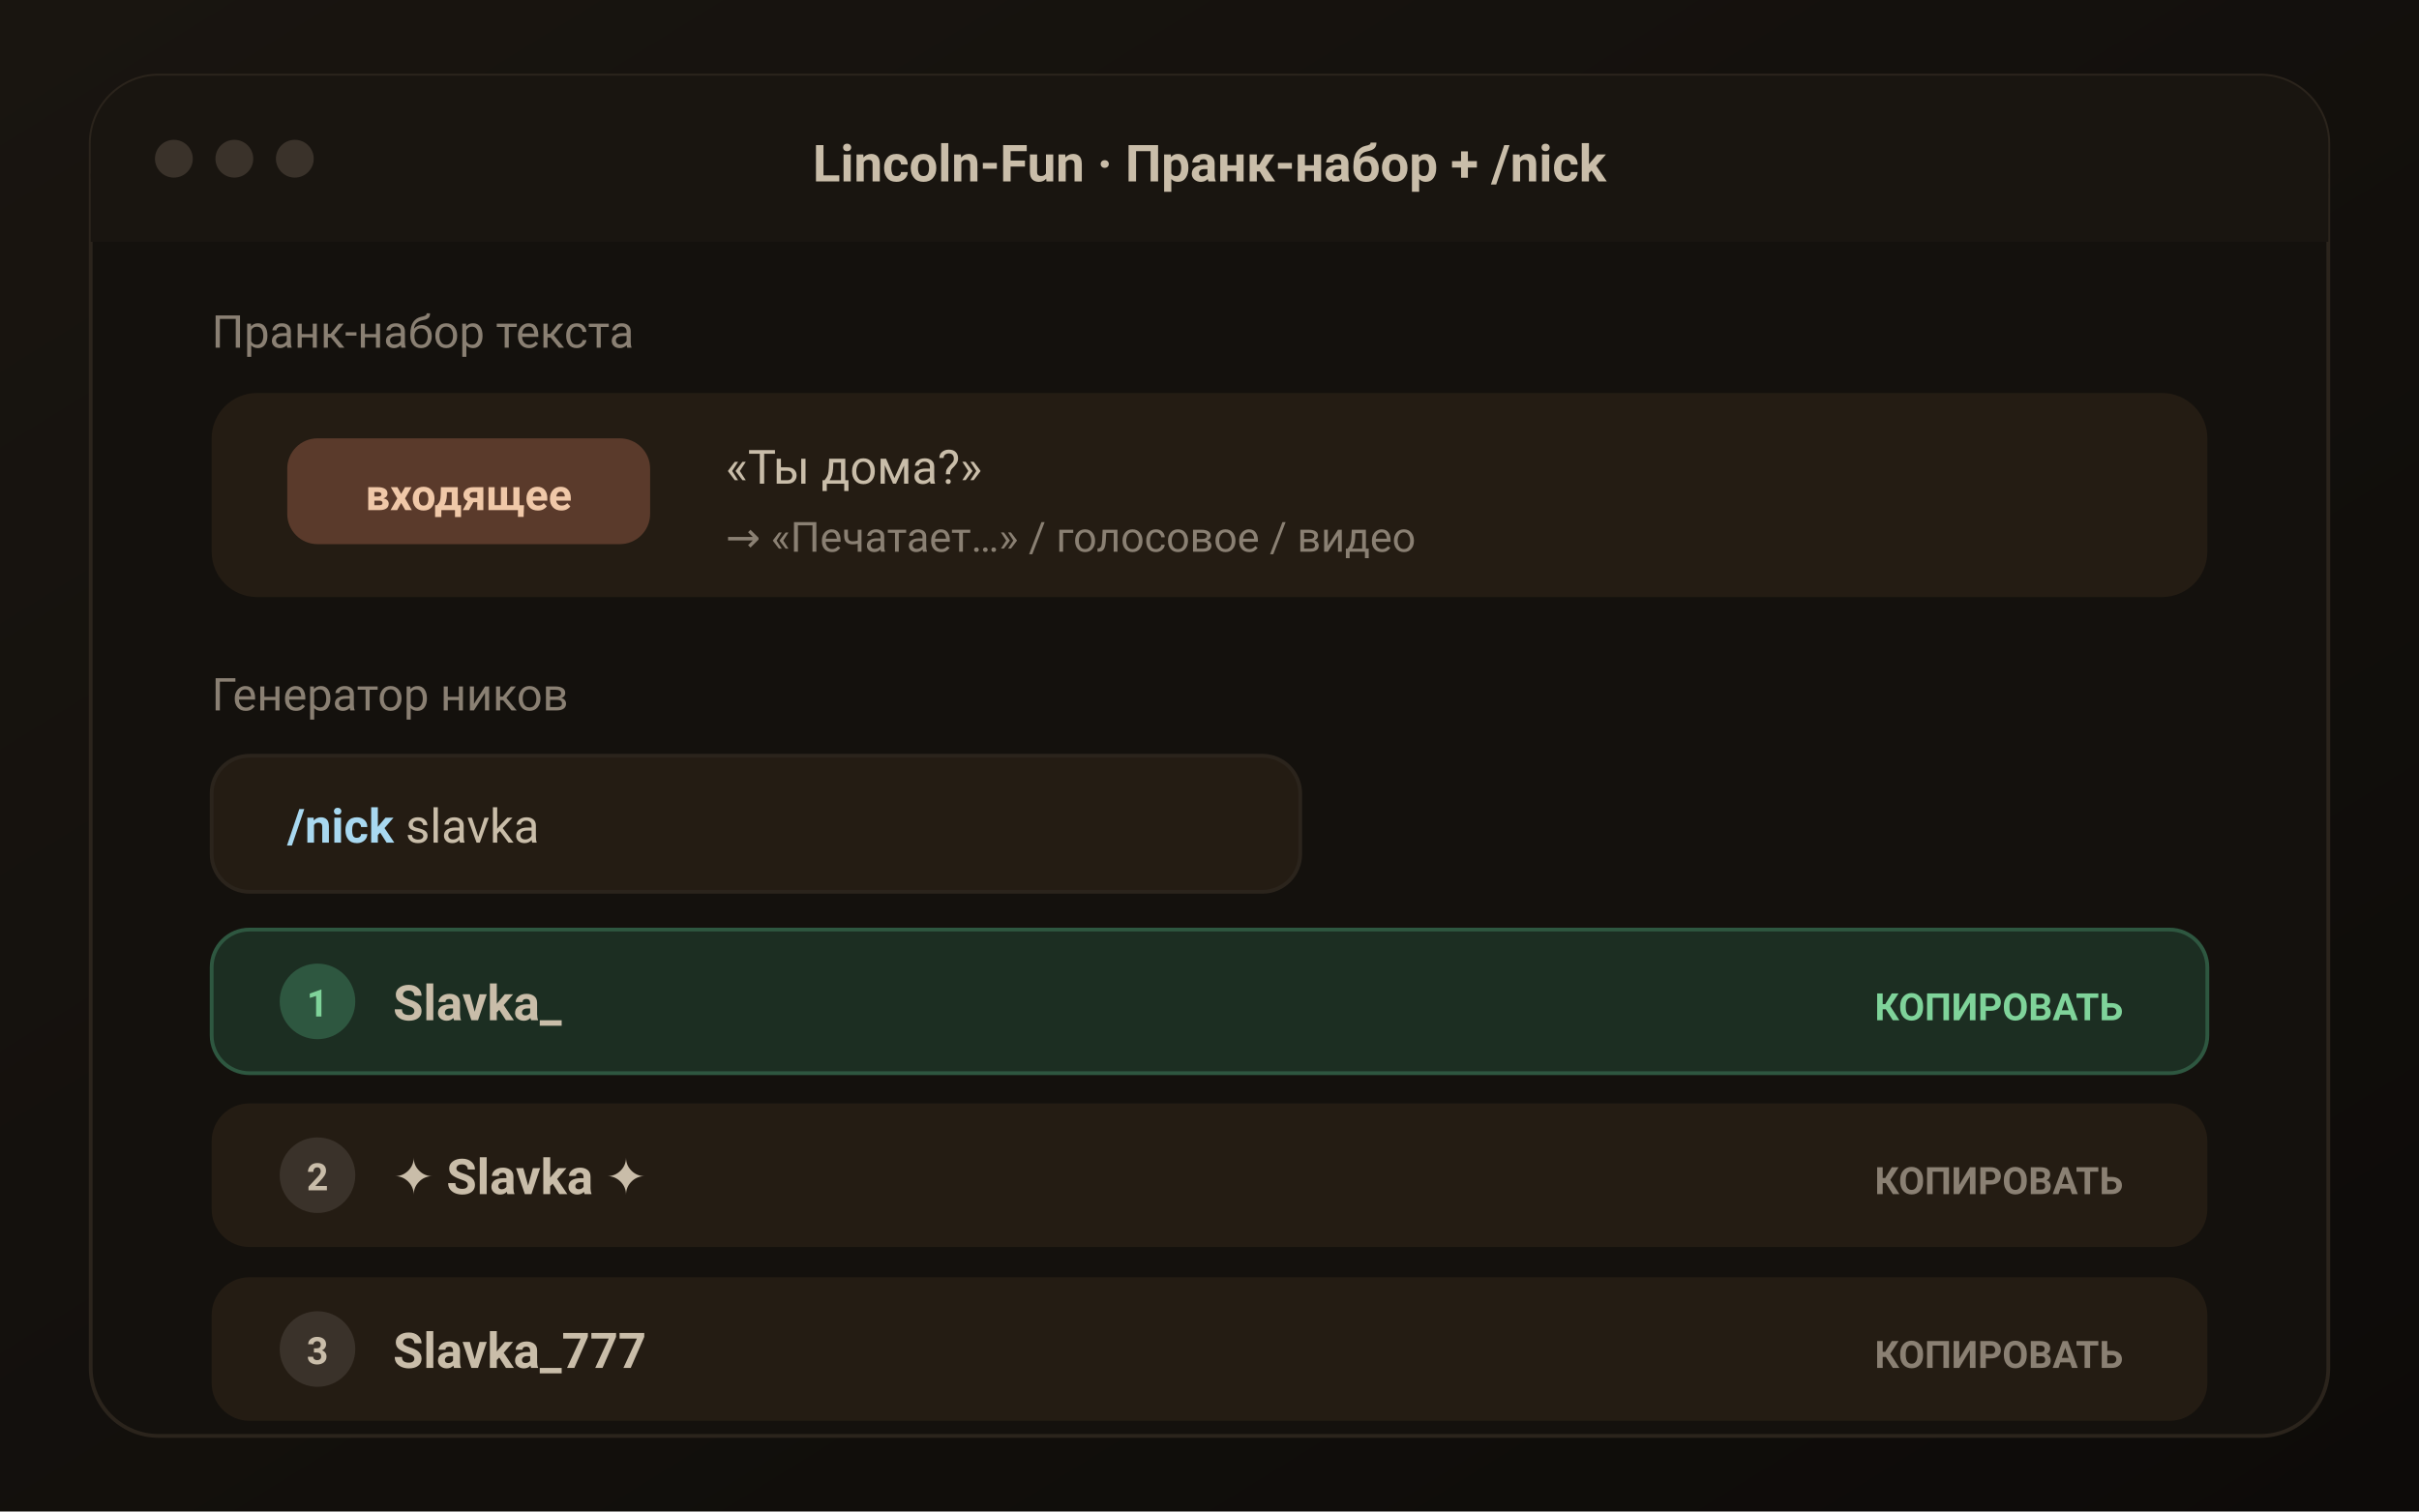
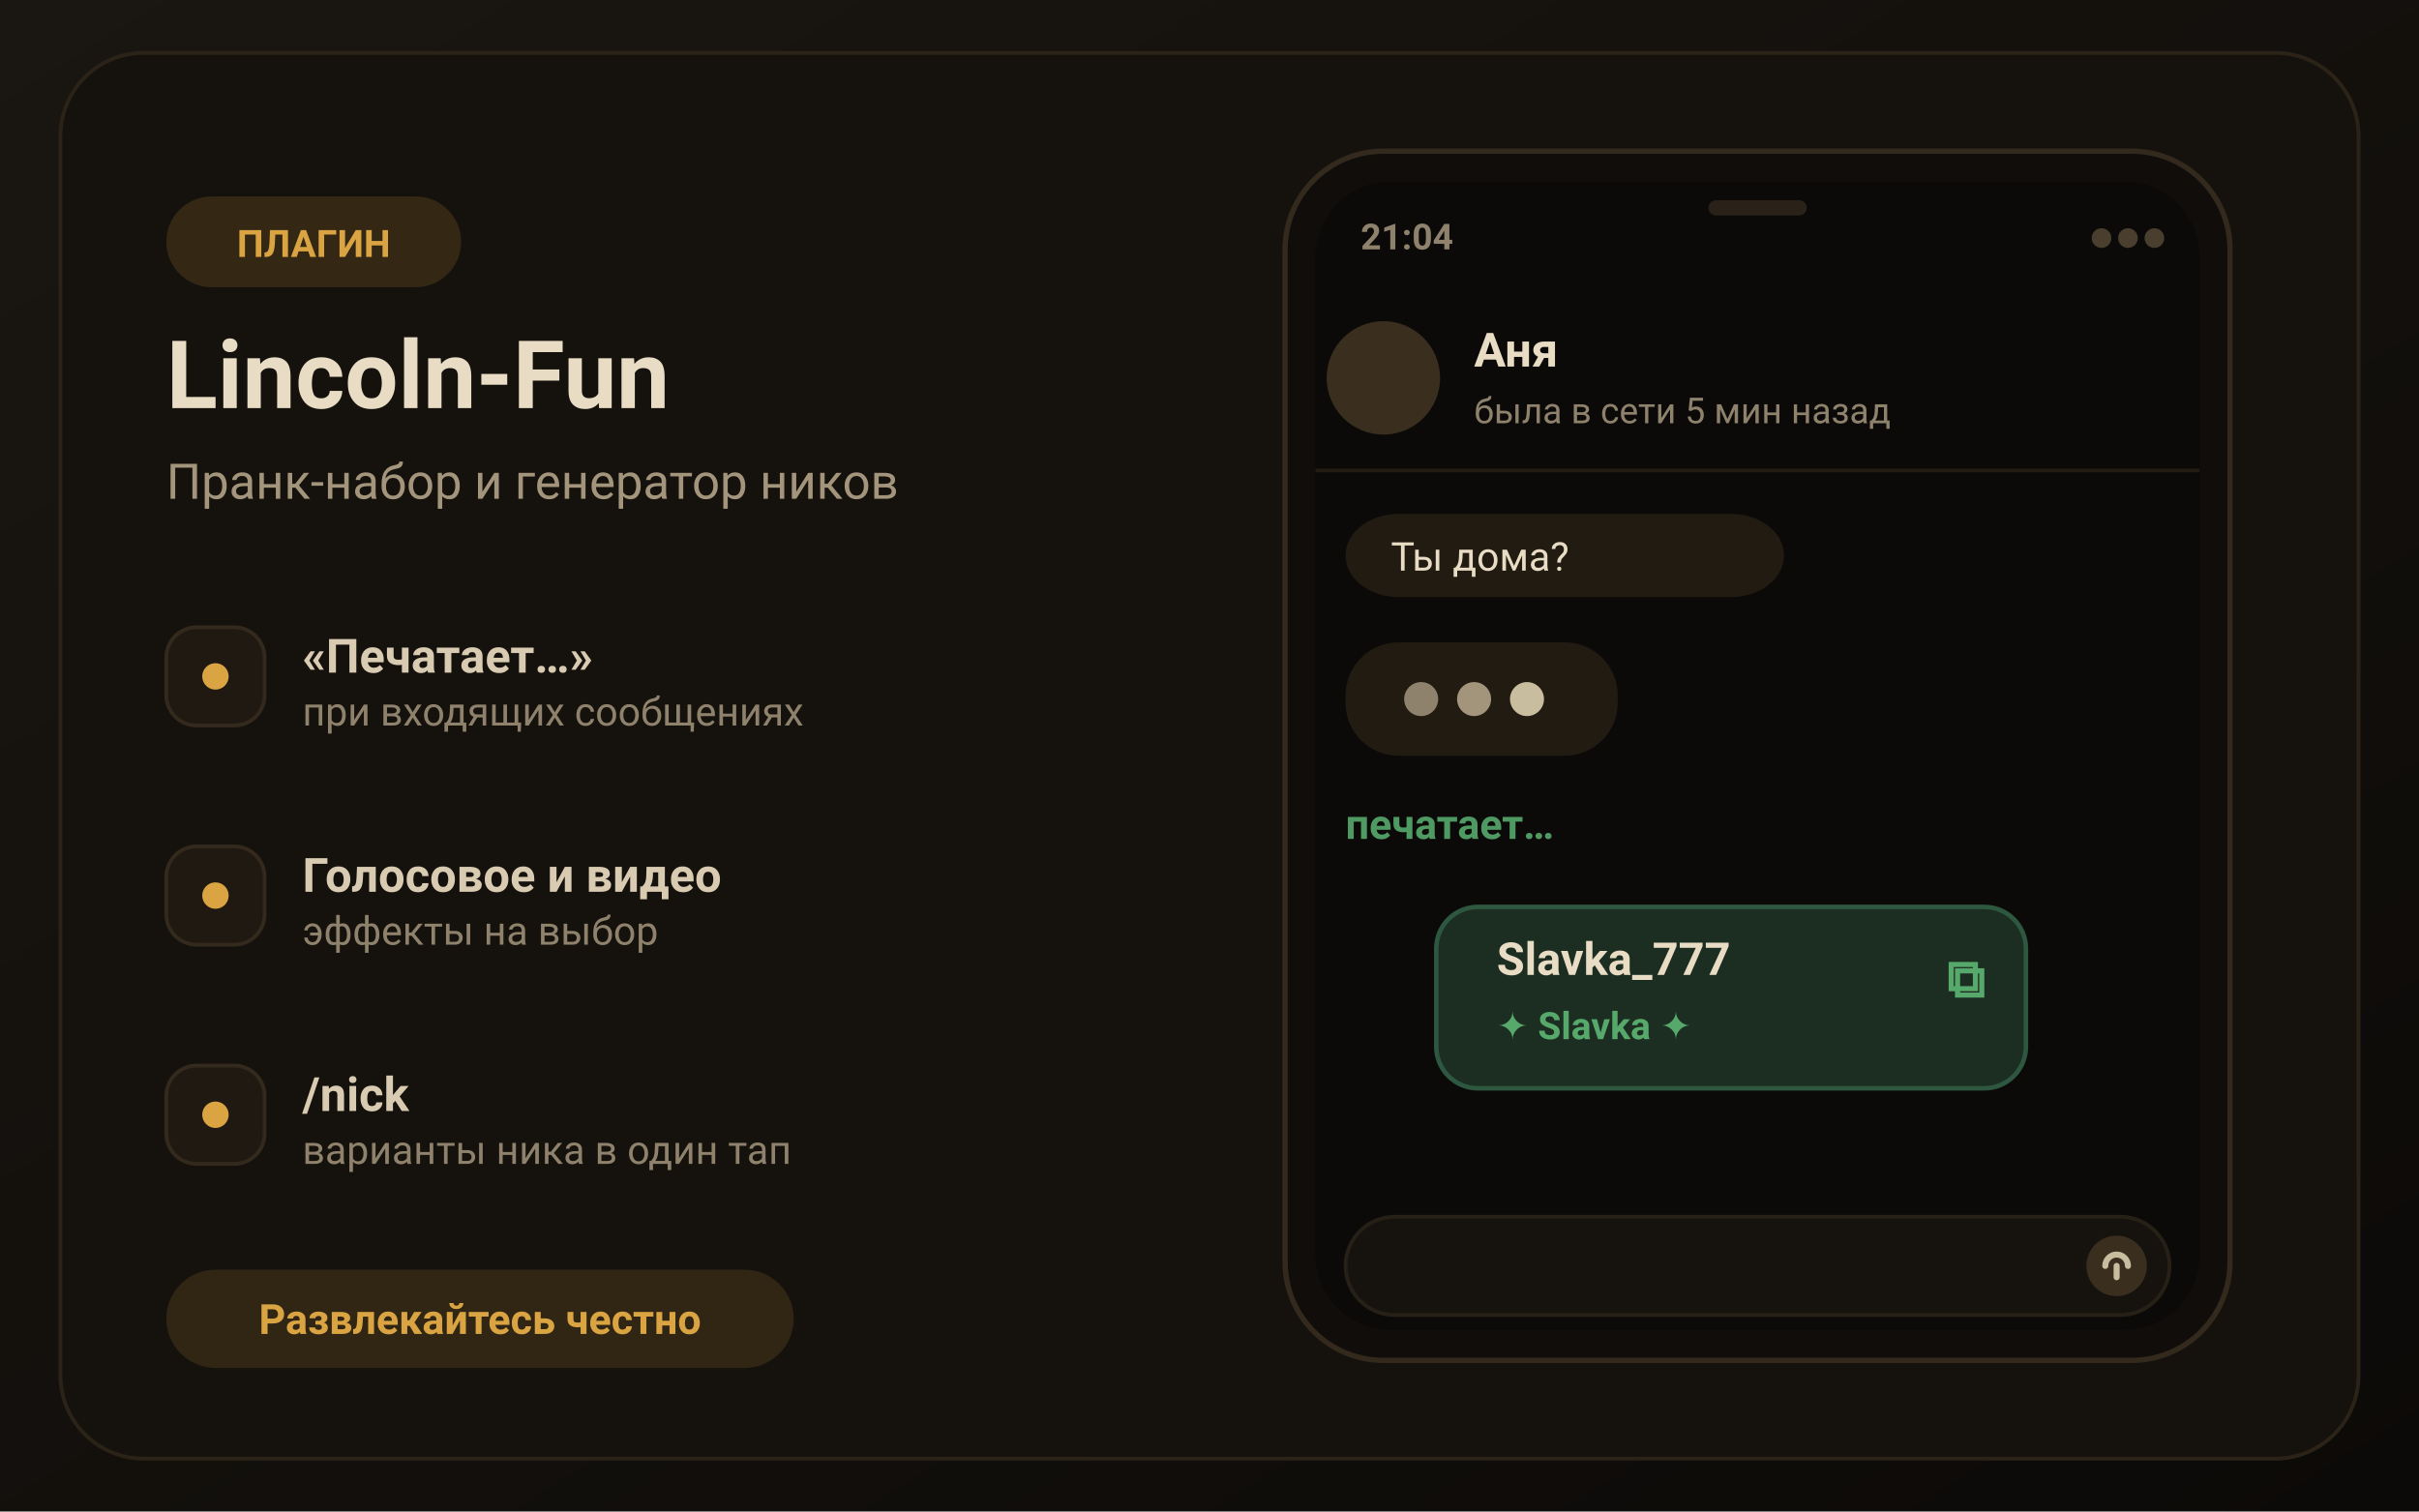
<svg xmlns="http://www.w3.org/2000/svg" width="640" height="400" viewBox="0 0 640 400" font-family="'Segoe UI', Roboto, system-ui, sans-serif">
  <defs>
    <linearGradient id="bg" x1="0" y1="0" x2="1" y2="1">
-       <stop offset="0" stop-color="#191510" />
-       <stop offset="1" stop-color="#0d0b09" />
+       <stop offset="0" stop-color="#1a1611" />
+       <stop offset="1" stop-color="#0c0a08" />
+     </linearGradient>
+     <linearGradient id="nft" x1="0" y1="0" x2="1" y2="1">
+       <stop offset="0" stop-color="#e8c06a" />
+       <stop offset="1" stop-color="#7a5922" />
    </linearGradient>
  </defs>
  <rect width="640" height="400" fill="url(#bg)" />
-   <rect x="24" y="20" width="592" height="360" rx="18" fill="#14110d" stroke="#2b241c" />
-   <rect x="24" y="20" width="592" height="44" rx="18" fill="#191510" />
-   <rect x="24" y="46" width="592" height="18" fill="#191510" />
-   <circle cx="46" cy="42" r="5" fill="#3a322a" />
-   <circle cx="62" cy="42" r="5" fill="#3a322a" />
-   <circle cx="78" cy="42" r="5" fill="#3a322a" />
-   <text x="320" y="48" text-anchor="middle" font-size="13.5" font-weight="600" fill="#c9bda9">Lincoln-Fun · Пранк-набор + /nick</text>
-   <text x="56" y="92" font-size="12" fill="#8a8073">Пранк-набор текста</text>
-   <rect x="56" y="104" width="528" height="54" rx="12" fill="#241c13" />
-   <rect x="76" y="116" width="96" height="28" rx="8" fill="#5a3a2b" />
-   <text x="124" y="135" text-anchor="middle" font-size="11.5" font-weight="700" fill="#f0c8a8">входящее</text>
-   <text x="192" y="128" font-size="12.5" fill="#c9bda9">«Ты дома?»</text>
-   <text x="192" y="146" font-size="11" fill="#8a8073">→ «Печатает…» / голосовое / видео</text>
-   <text x="56" y="188" font-size="12" fill="#8a8073">Генератор ников</text>
-   <rect x="56" y="200" width="288" height="36" rx="10" fill="#241c13" stroke="#2b241c" />
-   <text x="76" y="223" font-size="12.5" fill="#c9bda9">
-     <tspan font-weight="700" fill="#a8d8f0">/nick</tspan>  slavka</text>
-   <rect x="56" y="246" width="528" height="38" rx="10" fill="#1c2e22" stroke="#2e5740" />
-   <circle cx="84" cy="265" r="10" fill="#2e5740" />
-   <text x="84" y="269" text-anchor="middle" font-size="10" font-weight="700" fill="#7fd39a">1</text>
-   <text x="104" y="270" font-size="13" font-weight="700" fill="#c9bda9">Slavka_</text>
-   <text x="496" y="270" font-size="10" font-weight="700" fill="#7fd39a">КОПИРОВАТЬ</text>
-   <rect x="56" y="292" width="528" height="38" rx="10" fill="#241c13" />
-   <circle cx="84" cy="311" r="10" fill="#3a322a" />
-   <text x="84" y="315" text-anchor="middle" font-size="10" font-weight="700" fill="#c9bda9">2</text>
-   <text x="104" y="316" font-size="13" font-weight="700" fill="#c9bda9">✦ Slavka ✦</text>
-   <text x="496" y="316" font-size="10" font-weight="700" fill="#8a8073">КОПИРОВАТЬ</text>
-   <rect x="56" y="338" width="528" height="38" rx="10" fill="#241c13" />
-   <circle cx="84" cy="357" r="10" fill="#3a322a" />
-   <text x="84" y="361" text-anchor="middle" font-size="10" font-weight="700" fill="#c9bda9">3</text>
-   <text x="104" y="362" font-size="13" font-weight="700" fill="#c9bda9">Slavka_777</text>
-   <text x="496" y="362" font-size="10" font-weight="700" fill="#8a8073">КОПИРОВАТЬ</text>
+   <rect x="16" y="14" width="608" height="372" rx="22" fill="#15110c" stroke="#2b2318" />
+   <rect x="44" y="52" width="78" height="24" rx="12" fill="#d9a441" fill-opacity="0.16" />
+   <text x="83" y="68" font-size="10" fill="#d9a441" font-weight="700" text-anchor="middle">ПЛАГИН</text>
+   <text x="44" y="108" font-size="25" fill="#e8dcc4" font-weight="700">Lincoln-Fun</text>
+   <text x="44" y="132" font-size="13" fill="#a3947c">Пранк-набор и генератор ников</text>
+   <rect x="44" y="166" width="26" height="26" rx="8" fill="#1f1912" stroke="#33291c" stroke-width="1" />
+   <circle cx="57" cy="179" r="3.5" fill="#d9a441" />
+   <text x="80" y="178" font-size="12.5" fill="#d8cbb2" font-weight="600">«Печатает…»</text>
+   <text x="80" y="192" font-size="10.5" fill="#8f826c">при входящих сообщениях</text>
+   <rect x="44" y="224" width="26" height="26" rx="8" fill="#1f1912" stroke="#33291c" stroke-width="1" />
+   <circle cx="57" cy="237" r="3.5" fill="#d9a441" />
+   <text x="80" y="236" font-size="12.5" fill="#d8cbb2" font-weight="600">Голосовое и видео</text>
+   <text x="80" y="250" font-size="10.5" fill="#8f826c">эффекты на выбор</text>
+   <rect x="44" y="282" width="26" height="26" rx="8" fill="#1f1912" stroke="#33291c" stroke-width="1" />
+   <circle cx="57" cy="295" r="3.5" fill="#d9a441" />
+   <text x="80" y="294" font-size="12.5" fill="#d8cbb2" font-weight="600">/nick</text>
+   <text x="80" y="308" font-size="10.5" fill="#8f826c">варианты ника в один тап</text>
+   <rect x="44" y="336" width="166.0" height="26" rx="13" fill="#d9a441" fill-opacity="0.14" />
+   <text x="127.0" y="353" font-size="11" fill="#d9a441" font-weight="700" text-anchor="middle">Развлекайтесь честно</text>
+   <rect x="340" y="40" width="250" height="320" rx="26" fill="#100d0a" stroke="#33291c" stroke-width="1.4" />
+   <rect x="348" y="48" width="234" height="304" rx="20" fill="#0b0a09" />
+   <rect x="452" y="53" width="26" height="4" rx="2" fill="#2a2218" />
+   <text x="360" y="66" font-size="9.5" fill="#8f826c" font-weight="600">21:04</text>
+   <circle cx="556" cy="63" r="2.6" fill="#4a3f2e" />
+   <circle cx="563" cy="63" r="2.6" fill="#4a3f2e" />
+   <circle cx="570" cy="63" r="2.6" fill="#4a3f2e" />
+   <circle cx="366" cy="100" r="15" fill="#3a2f1f" />
+   <text x="390" y="97" font-size="12.5" fill="#e8dcc4" font-weight="700">Аня</text>
+   <text x="390" y="112" font-size="9.5" fill="#8f826c">была в сети 5 мин назад</text>
+   <rect x="348" y="124" width="234" height="1" rx="0.5" fill="#221c13" />
+   <rect x="356" y="136" width="116" height="22" rx="14" fill="#221b12" />
+   <text x="368" y="151" font-size="10.5" fill="#e8dcc4">Ты дома?</text>
+   <rect x="356" y="170" width="72" height="30" rx="14" fill="#221b12" />
+   <circle cx="376" cy="185" r="4.5" fill="#8f826c" />
+   <circle cx="390" cy="185" r="4.5" fill="#a3947c" />
+   <circle cx="404" cy="185" r="4.5" fill="#c9bd9f" />
+   <text x="356" y="222" font-size="11" fill="#57a86b" font-weight="700" opacity="0.9" text-anchor="">печатает…</text>
+   <rect x="380" y="240" width="156" height="48" rx="11" fill="#1c2e22" stroke="#2e5740" stroke-width="1.2" />
+   <text x="396" y="258" font-size="12" fill="#e8dcc4" font-weight="700">Slavka_777</text>
+   <text x="396" y="275" font-size="10" fill="#57a86b" font-weight="600">✦ Slavka ✦</text>
+   <text x="520" y="264" font-size="14" fill="#57a86b" font-weight="700" text-anchor="middle">⧉</text>
+   <rect x="356" y="322" width="218" height="26" rx="13" fill="#16120d" stroke="#262016" stroke-width="1" />
+   <circle cx="560" cy="335" r="8" fill="#3a2f1f" />
+   <path d="M557 335 a3 3 0 0 1 6 0 M560 335 v3" stroke="#c9bd9f" stroke-width="1.6" stroke-linecap="round" fill="none" />
</svg>
